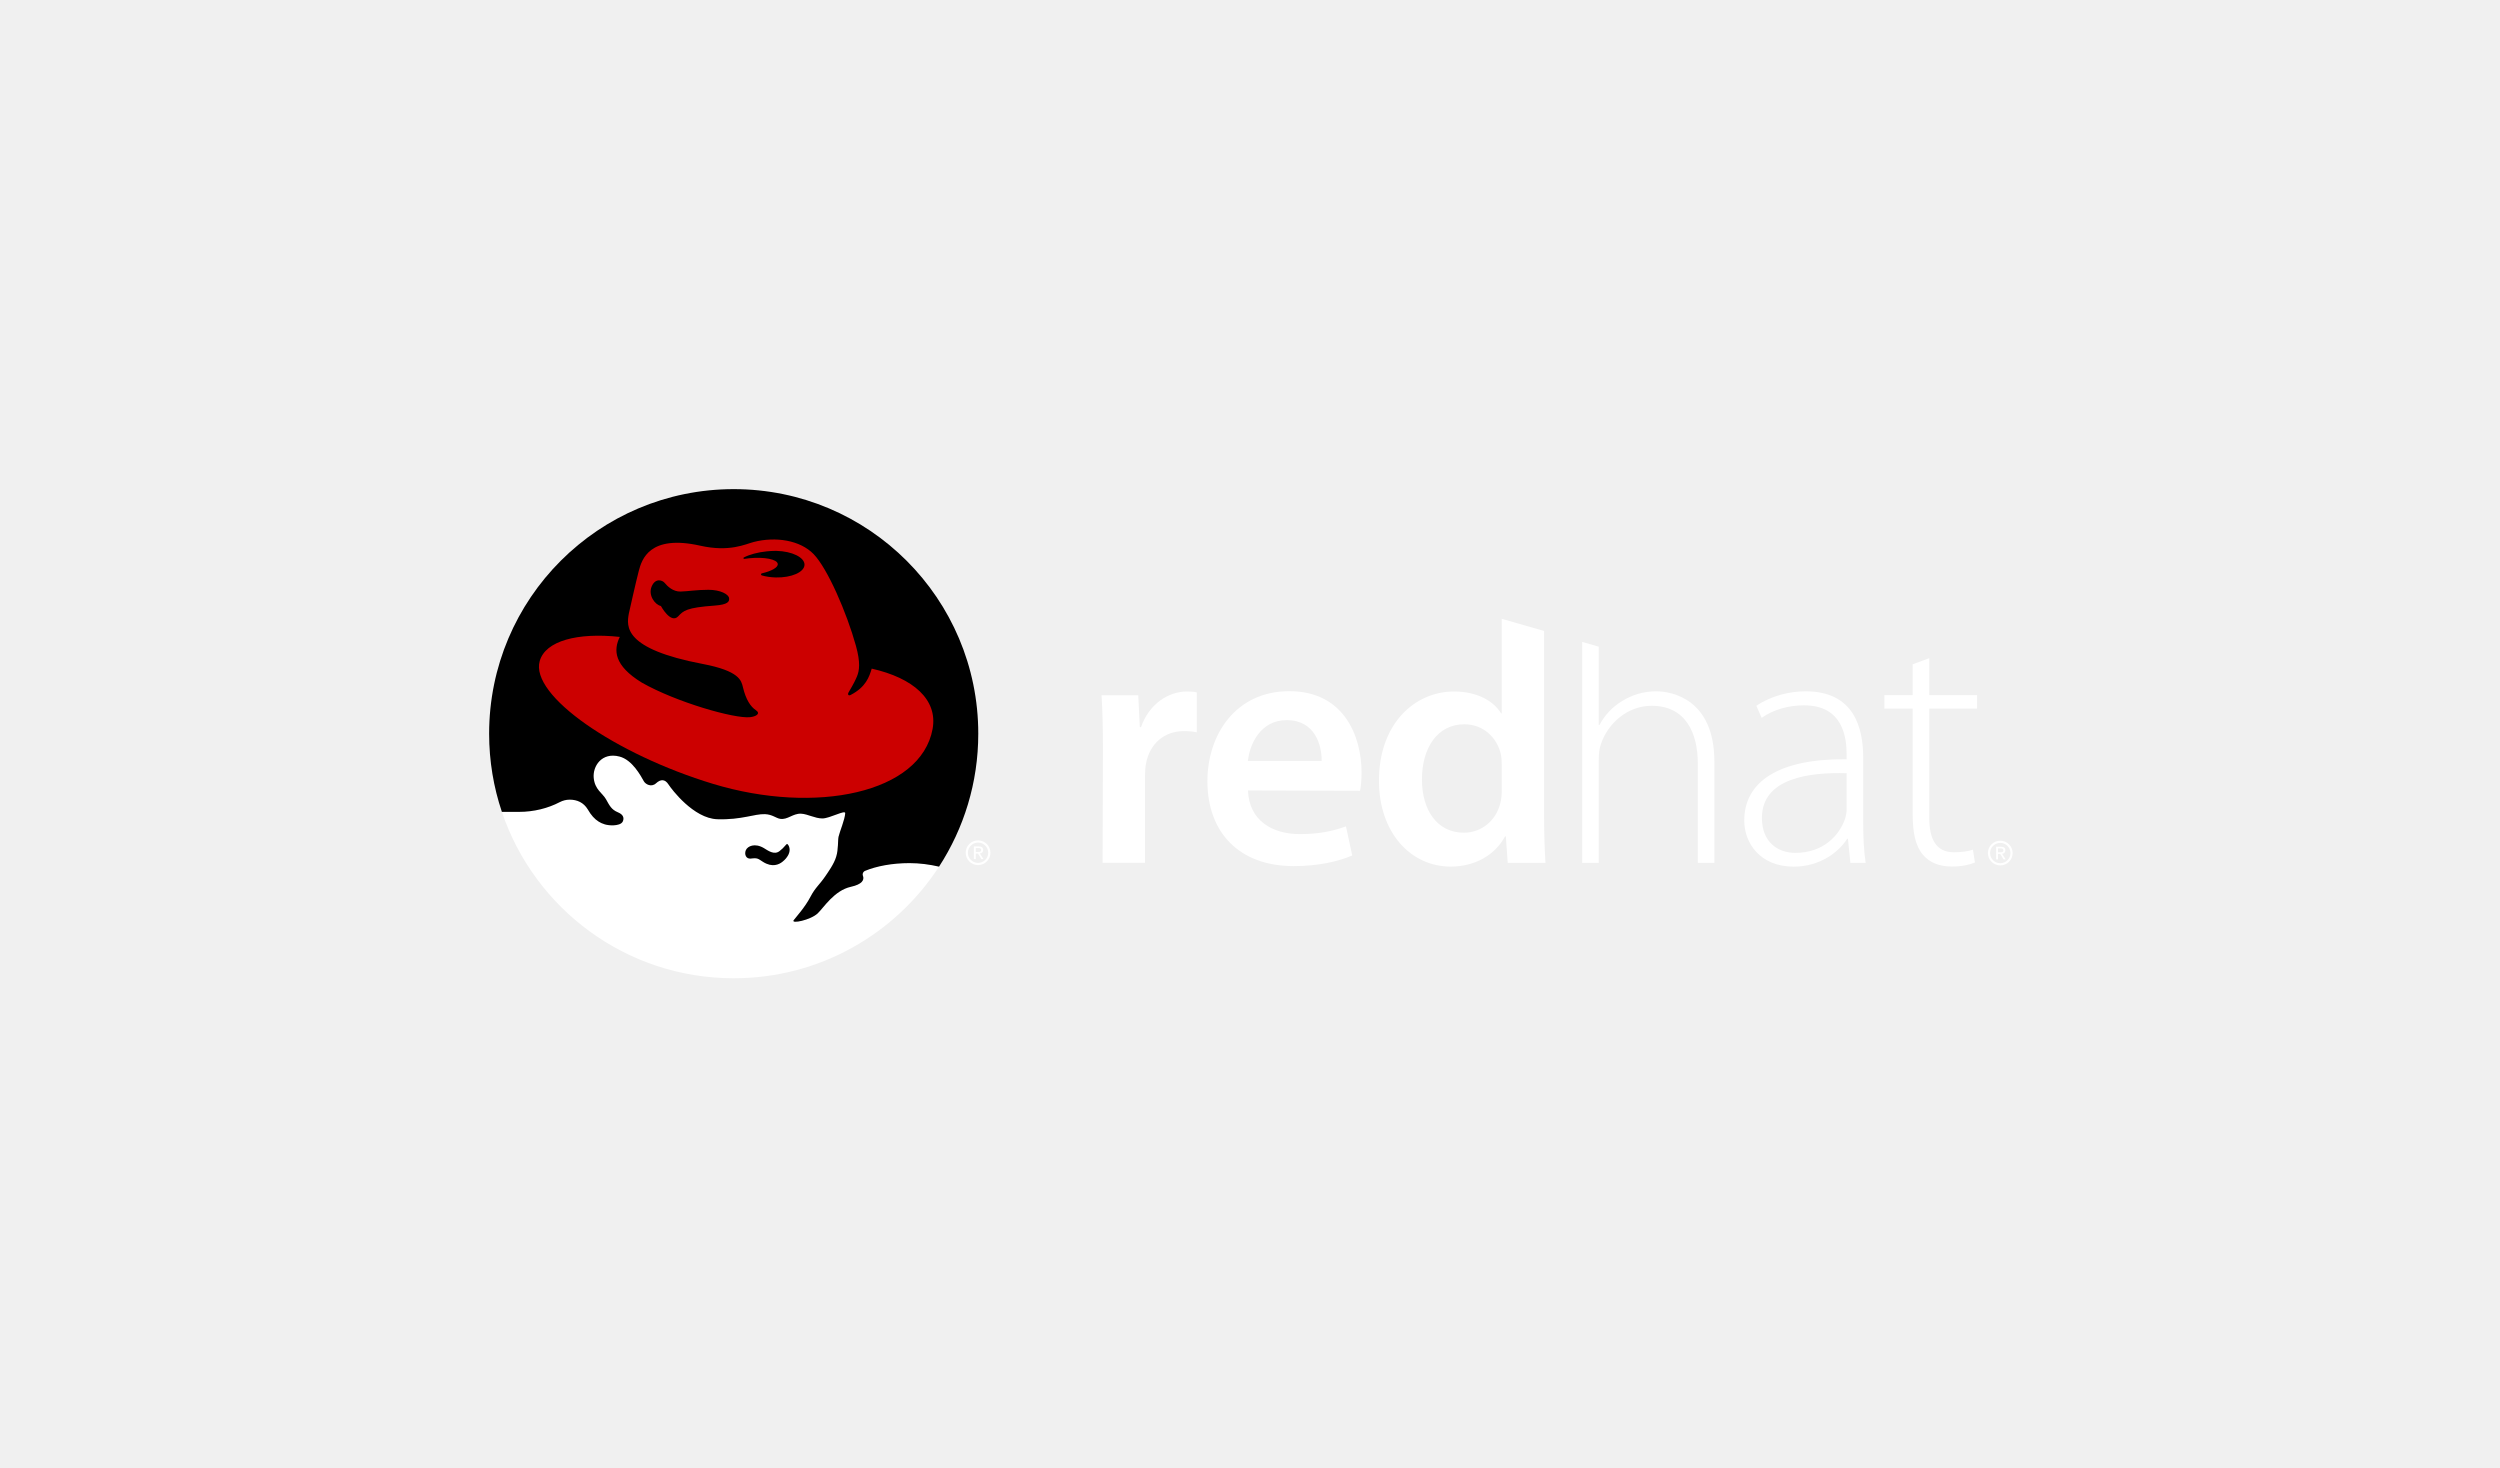
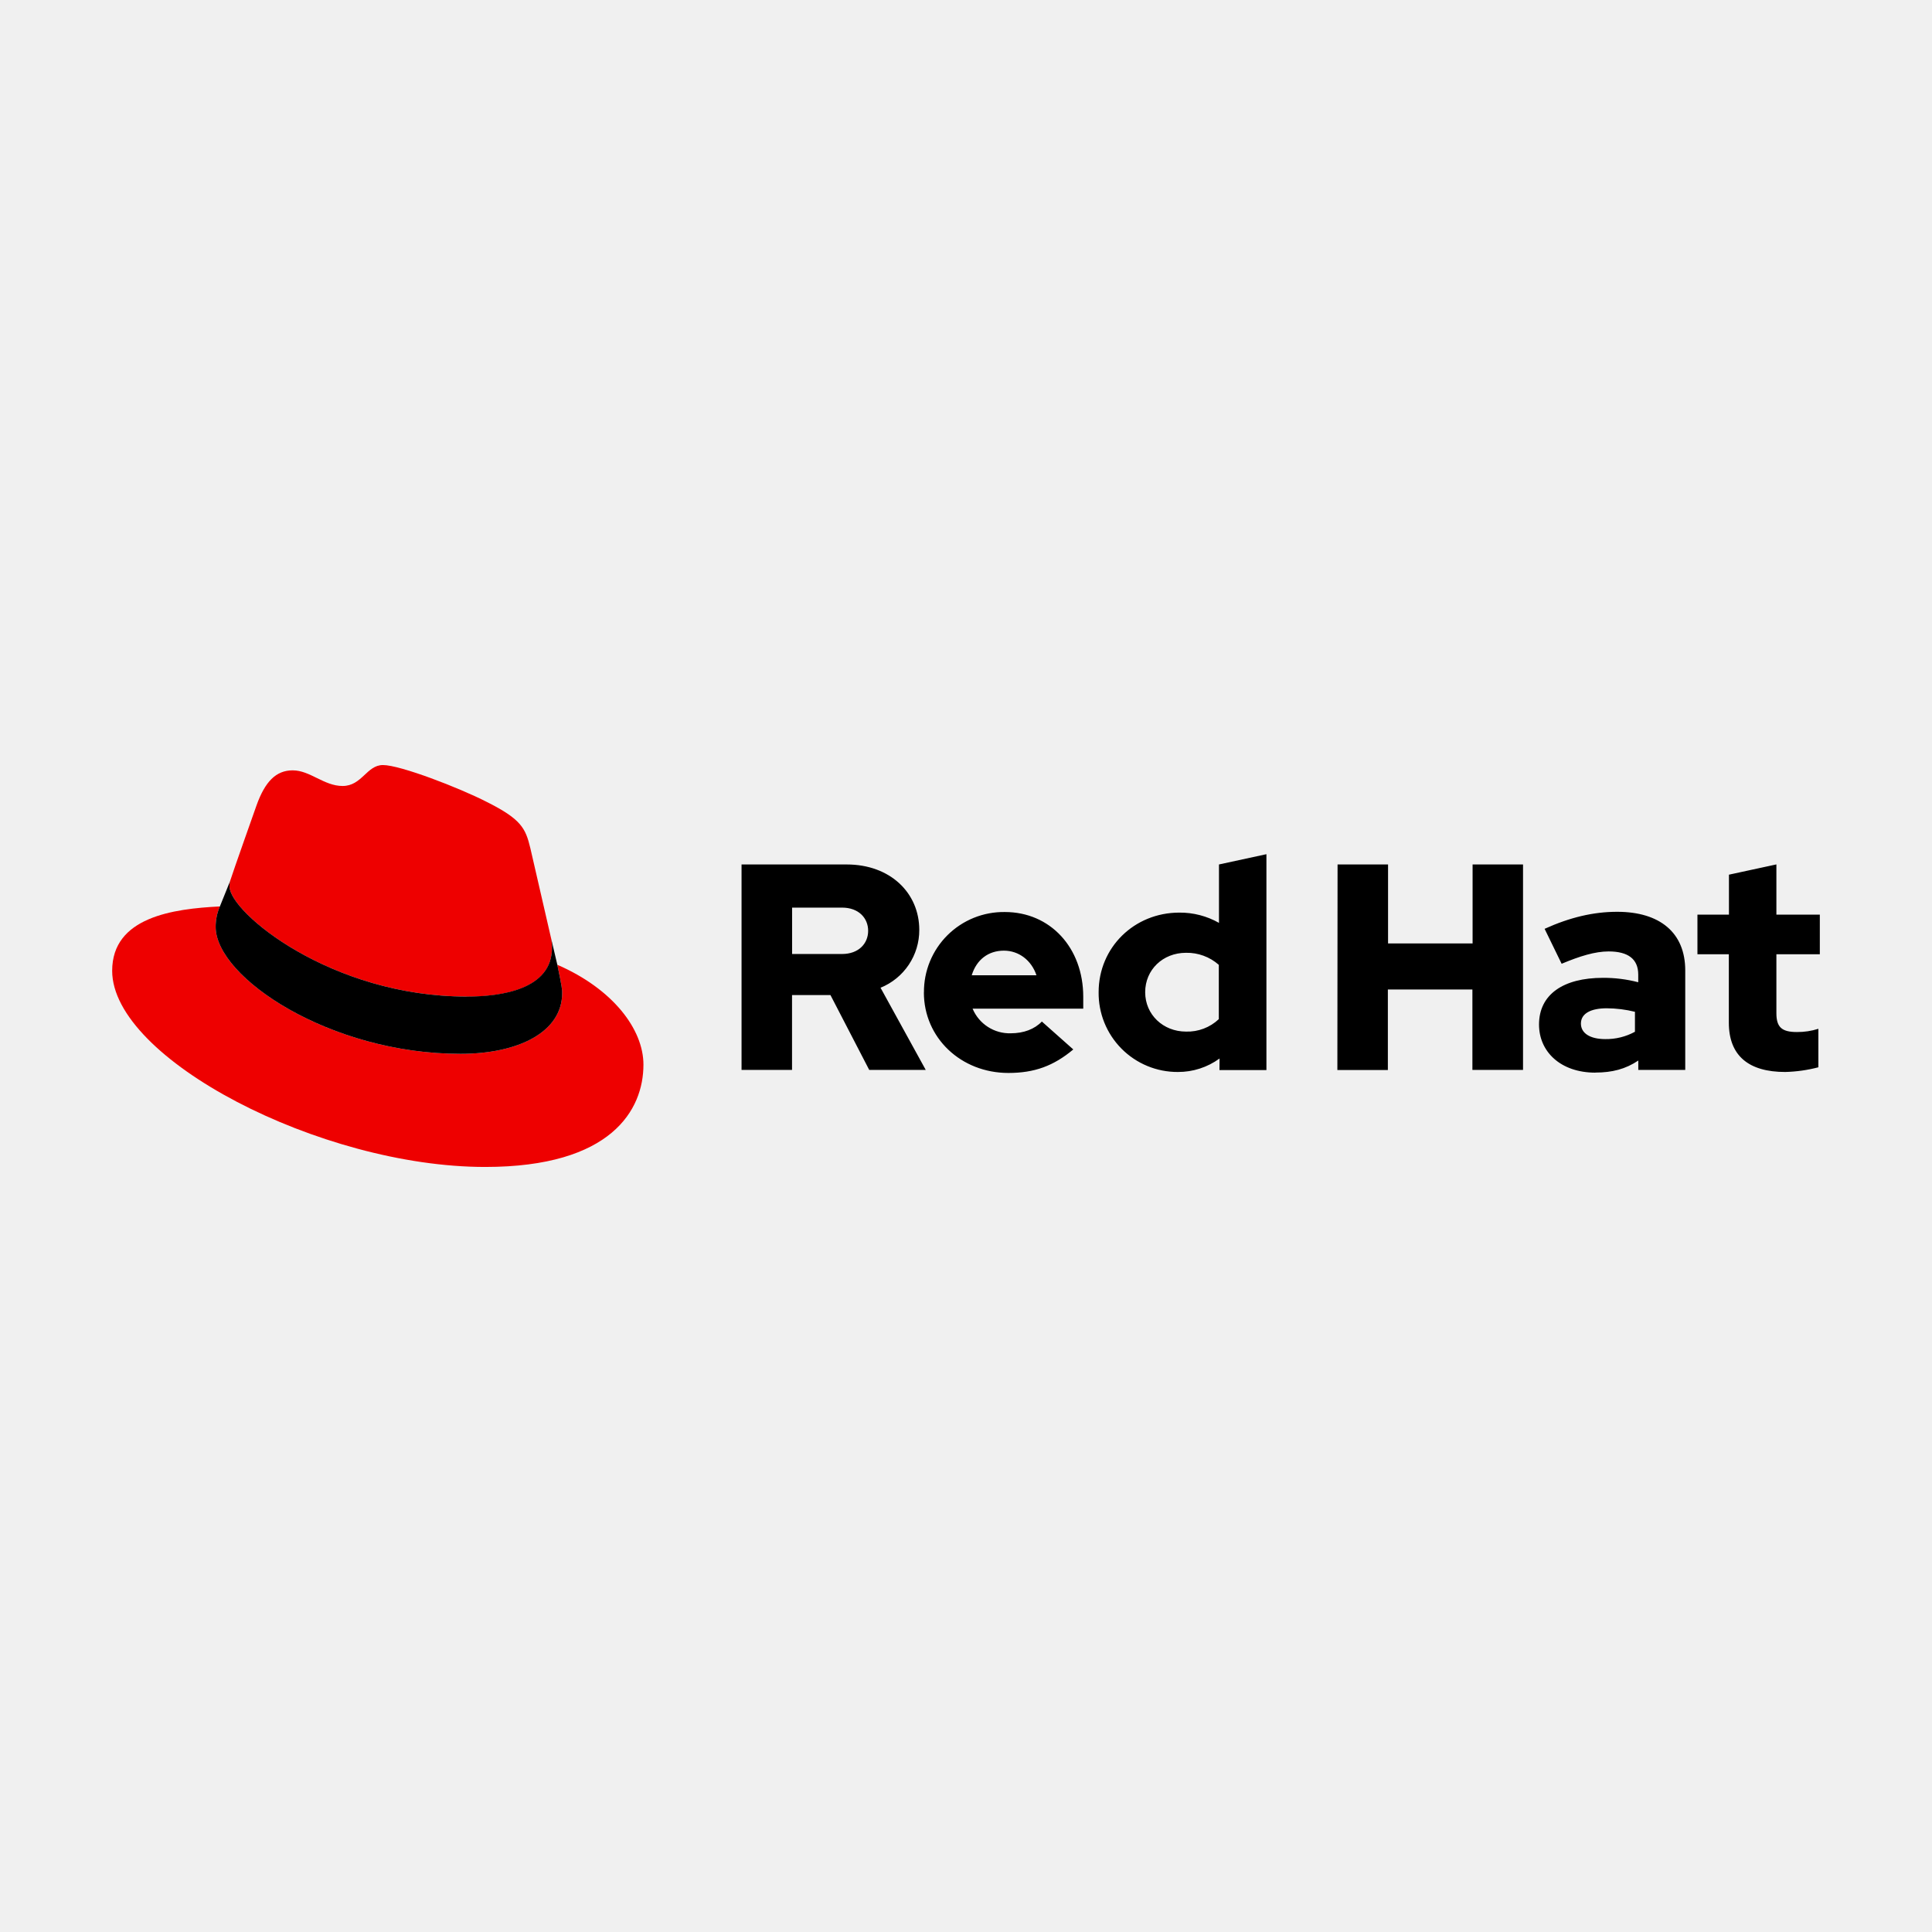
- <svg xmlns="http://www.w3.org/2000/svg" version="1.1" id="Layer_1" x="0px" y="0px" viewBox="0 0 184 108" enable-background="new 0 0 184 108" xml:space="preserve">
+ <svg xmlns="http://www.w3.org/2000/svg" version="1.1" id="Layer_1" x="0px" y="0px" width="3000px" height="3000px" viewBox="0 0 3000 3000" enable-background="new 0 0 3000 3000" xml:space="preserve">
  <g>
-     <g>
-       <path fill="#FFFFFF" d="M71.819,62.823h0.162l0.245,0.402h0.158l-0.265-0.41c0.138-0.016,0.242-0.089,0.242-0.254    c0-0.185-0.109-0.264-0.328-0.264h-0.354v0.928h0.14V62.823z M71.819,62.704v-0.288h0.192c0.098,0,0.203,0.022,0.203,0.137    c0,0.142-0.106,0.152-0.226,0.152H71.819z" />
-       <path fill="#FFFFFF" d="M72.895,62.762c0,0.501-0.408,0.909-0.91,0.909c-0.502,0-0.91-0.408-0.91-0.909    c0-0.502,0.408-0.91,0.91-0.91C72.488,61.852,72.895,62.26,72.895,62.762z M71.985,62.013c-0.414,0-0.749,0.335-0.749,0.75    c0,0.413,0.335,0.746,0.749,0.746c0.413,0,0.748-0.334,0.748-0.746C72.733,62.348,72.398,62.013,71.985,62.013z" />
-       <path fill="#FFFFFF" d="M66.938,63.524c-1.273,0-2.432,0.22-3.286,0.577c-0.094,0.047-0.161,0.145-0.161,0.257    c0,0.041,0.01,0.082,0.026,0.118c0.101,0.293-0.065,0.61-0.892,0.792c-1.226,0.269-2,1.535-2.443,1.955    c-0.52,0.494-1.989,0.797-1.768,0.503c0.173-0.23,0.834-0.948,1.236-1.724c0.36-0.694,0.68-0.891,1.121-1.553    c0.129-0.194,0.631-0.876,0.777-1.415c0.164-0.526,0.109-1.187,0.171-1.459c0.09-0.393,0.461-1.244,0.488-1.724    c0.016-0.272-1.135,0.388-1.681,0.388c-0.546,0-1.078-0.328-1.566-0.351c-0.604-0.028-0.992,0.466-1.539,0.38    c-0.312-0.05-0.575-0.325-1.12-0.345c-0.776-0.028-1.725,0.432-3.507,0.374c-1.753-0.057-3.372-2.216-3.593-2.559    c-0.259-0.402-0.575-0.402-0.92-0.086c-0.345,0.316-0.77,0.067-0.891-0.145c-0.23-0.402-0.845-1.577-1.797-1.824    c-1.317-0.341-1.983,0.729-1.897,1.58c0.088,0.864,0.646,1.107,0.905,1.566c0.258,0.46,0.391,0.756,0.878,0.959    c0.345,0.145,0.473,0.357,0.371,0.64c-0.09,0.247-0.449,0.303-0.685,0.315c-0.502,0.024-0.853-0.112-1.11-0.276    c-0.298-0.191-0.541-0.455-0.801-0.903c-0.301-0.495-0.776-0.71-1.328-0.71c-0.263,0-0.51,0.069-0.729,0.182    c-0.866,0.451-1.897,0.718-3.007,0.718l-1.252,0.001C39.34,66.874,46.071,72,54.001,72c6.334,0,11.903-3.271,15.112-8.216    C68.418,63.625,67.683,63.524,66.938,63.524z" />
-       <path d="M57.927,62.12c-0.016,0-0.031,0.007-0.042,0.018c-0.233,0.271-0.334,0.36-0.502,0.495    c-0.406,0.327-0.87-0.042-1.167-0.217c-0.661-0.388-1.193-0.143-1.322,0.157c-0.129,0.303,0.014,0.666,0.374,0.618    c0.504-0.065,0.526,0.013,0.891,0.244c0.679,0.43,1.174,0.196,1.427-0.007c0.211-0.168,0.328-0.311,0.438-0.516    c0.195-0.385,0.036-0.69-0.057-0.78C57.955,62.126,57.941,62.12,57.927,62.12z" />
-       <path d="M54.001,36C44.059,36,36,44.059,36,54c0,2.012,0.33,3.948,0.939,5.754h1.252c1.11,0,2.141-0.267,3.007-0.718    c0.219-0.112,0.466-0.182,0.729-0.182c0.553,0,1.027,0.215,1.328,0.71c0.26,0.449,0.503,0.713,0.801,0.902    c0.256,0.164,0.608,0.3,1.11,0.277c0.236-0.011,0.595-0.068,0.685-0.315c0.103-0.283-0.026-0.497-0.371-0.64    c-0.487-0.203-0.619-0.501-0.878-0.961c-0.259-0.459-0.818-0.702-0.905-1.566c-0.087-0.851,0.58-1.922,1.897-1.58    c0.952,0.246,1.567,1.422,1.797,1.825c0.121,0.212,0.546,0.46,0.891,0.145c0.344-0.317,0.661-0.317,0.92,0.086    c0.221,0.343,1.84,2.501,3.593,2.558c1.782,0.057,2.731-0.403,3.507-0.374c0.545,0.021,0.808,0.295,1.12,0.345    c0.547,0.086,0.935-0.408,1.539-0.379c0.488,0.024,1.02,0.35,1.566,0.35c0.546,0,1.697-0.659,1.681-0.387    c-0.028,0.48-0.398,1.332-0.488,1.724c-0.063,0.272-0.008,0.933-0.171,1.46c-0.146,0.539-0.648,1.221-0.777,1.416    c-0.441,0.661-0.761,0.859-1.121,1.552c-0.402,0.776-1.063,1.494-1.236,1.724c-0.221,0.294,1.248-0.009,1.768-0.503    c0.443-0.421,1.217-1.685,2.443-1.955c0.827-0.182,0.993-0.499,0.892-0.792c-0.015-0.034-0.026-0.076-0.026-0.117    c0-0.112,0.067-0.21,0.161-0.258c0.854-0.355,2.013-0.576,3.286-0.576c0.744,0,1.48,0.099,2.174,0.26    c1.827-2.818,2.888-6.177,2.888-9.785C72.001,44.059,63.942,36,54.001,36z" />
-       <path fill="#CC0000" d="M64.158,49.211c-0.178,0.598-0.431,1.363-1.556,1.94c-0.164,0.084-0.227-0.054-0.151-0.183    c0.425-0.723,0.501-0.904,0.625-1.19c0.173-0.417,0.264-1.011-0.08-2.249c-0.677-2.436-2.089-5.692-3.116-6.749    c-0.99-1.019-2.785-1.306-4.408-0.89c-0.598,0.153-1.767,0.761-3.934,0.273c-3.752-0.845-4.308,1.034-4.523,1.852    c-0.216,0.819-0.733,3.145-0.733,3.145c-0.172,0.948-0.398,2.595,5.428,3.705c2.714,0.517,2.852,1.218,2.972,1.723    c0.216,0.904,0.56,1.422,0.948,1.68c0.388,0.259,0,0.473-0.43,0.517c-1.156,0.12-5.428-1.105-7.955-2.541    c-2.068-1.264-2.102-2.401-1.629-3.367c-3.123-0.338-5.468,0.293-5.892,1.771c-0.729,2.537,5.579,6.872,12.762,9.047    c7.538,2.282,15.292,0.689,16.154-4.05C69.029,51.493,67.216,49.901,64.158,49.211z M52.6,44.571    c-2.079,0.15-2.295,0.375-2.684,0.79c-0.549,0.585-1.273-0.759-1.273-0.759c-0.434-0.091-0.96-0.791-0.677-1.445    c0.28-0.646,0.796-0.453,0.958-0.251c0.197,0.245,0.617,0.646,1.163,0.632c0.546-0.014,1.175-0.129,2.053-0.129    c0.89,0,1.488,0.332,1.522,0.618C53.692,44.27,53.59,44.499,52.6,44.571z M57.097,42.501c-0.373-0.009-0.724-0.063-1.026-0.15    c-0.036-0.009-0.061-0.04-0.061-0.076c0-0.036,0.026-0.067,0.062-0.076c0.72-0.167,1.206-0.439,1.171-0.696    c-0.045-0.341-0.987-0.527-2.103-0.415c-0.122,0.013-0.241,0.028-0.357,0.046c-0.003,0-0.006,0.001-0.009,0.001    c-0.032,0-0.058-0.025-0.058-0.055c0-0.022,0.013-0.041,0.033-0.05c0.403-0.213,1.004-0.382,1.693-0.452    c0.207-0.021,0.408-0.032,0.603-0.033c0.034,0,0.068,0,0.103,0c1.154,0.026,2.077,0.485,2.064,1.024    C59.198,42.111,58.252,42.527,57.097,42.501z" />
-     </g>
-     <g>
-       <path fill="#FFFFFF" d="M81.176,55.136c0-1.651-0.034-2.865-0.101-3.963h2.7l0.116,2.342h0.088    c0.607-1.736,2.045-2.621,3.376-2.621c0.305,0,0.482,0.011,0.731,0.067v2.937c-0.292-0.057-0.564-0.089-0.939-0.089    c-1.486,0-2.517,0.945-2.795,2.359c-0.053,0.275-0.081,0.605-0.081,0.941v6.395h-3.12L81.176,55.136z" />
-       <path fill="#FFFFFF" d="M91.851,58.178c0.082,2.235,1.812,3.212,3.809,3.212c1.434,0,2.46-0.225,3.403-0.571l0.461,2.145    c-1.055,0.448-2.52,0.782-4.309,0.782c-4.005,0-6.35-2.473-6.35-6.251c0-3.404,2.065-6.624,6.031-6.624    c4.01,0,5.315,3.298,5.315,5.998c0,0.579-0.052,1.045-0.111,1.332L91.851,58.178z M97.274,56.006    c0.014-1.143-0.483-3.005-2.571-3.005c-1.92,0-2.718,1.741-2.858,3.005H97.274z" />
-       <path fill="#FFFFFF" d="M137.132,60.573c0,0.976,0.039,1.986,0.18,2.932h-1.124l-0.179-1.769h-0.058    c-0.598,0.951-1.973,2.049-3.935,2.049c-2.483,0-3.639-1.746-3.639-3.392c0-2.849,2.515-4.565,7.535-4.512v-0.33    c0-1.221-0.237-3.656-3.157-3.637c-1.08,0-2.205,0.289-3.098,0.92l-0.389-0.888c1.127-0.764,2.505-1.066,3.621-1.066    c3.562,0,4.243,2.674,4.243,4.879V60.573z M135.912,56.908c-2.688-0.077-6.236,0.33-6.236,3.293c0,1.774,1.171,2.571,2.456,2.571    c2.057,0,3.226-1.273,3.652-2.475c0.089-0.263,0.128-0.528,0.128-0.739V56.908z" />
-       <path fill="#FFFFFF" d="M141.993,48.442v2.72h3.518v0.99h-3.518v8.022c0,1.569,0.487,2.553,1.813,2.553    c0.636,0,1.086-0.084,1.402-0.193l0.148,0.945c-0.399,0.167-0.958,0.297-1.703,0.297c-0.901,0-1.648-0.284-2.13-0.875    c-0.559-0.648-0.75-1.684-0.75-2.943v-7.805h-2.083v-0.99h2.083v-2.269L141.993,48.442z" />
-       <path fill="#FFFFFF" d="M147.053,62.848h0.162l0.245,0.402h0.158l-0.265-0.41c0.138-0.017,0.242-0.089,0.242-0.254    c0-0.185-0.11-0.264-0.328-0.264h-0.354v0.928h0.141V62.848z M147.053,62.728V62.44h0.191c0.097,0,0.203,0.022,0.203,0.136    c0,0.143-0.106,0.152-0.226,0.152H147.053z" />
-       <path fill="#FFFFFF" d="M148.13,62.786c0,0.501-0.408,0.909-0.91,0.909c-0.501,0-0.91-0.408-0.91-0.909    c0-0.502,0.409-0.91,0.91-0.91C147.722,61.876,148.13,62.284,148.13,62.786z M147.22,62.037c-0.415,0-0.749,0.335-0.749,0.749    c0,0.413,0.334,0.746,0.749,0.746c0.413,0,0.748-0.333,0.748-0.746C147.968,62.372,147.632,62.037,147.22,62.037z" />
-       <path fill="#FFFFFF" d="M110.529,52.5h-0.051c-0.552-0.911-1.768-1.606-3.456-1.606c-2.966,0-5.548,2.454-5.529,6.586    c0,3.791,2.332,6.302,5.277,6.302c1.78,0,3.267-0.848,4.004-2.23h0.055l0.14,1.953h2.778c-0.057-0.838-0.103-2.196-0.103-3.459    V46.44l-3.117-0.895V52.5z M110.529,58.158c0,0.327-0.023,0.631-0.094,0.91c-0.314,1.35-1.417,2.219-2.693,2.219    c-1.963,0-3.087-1.655-3.087-3.921c0-2.288,1.114-4.059,3.122-4.059c1.402,0,2.406,0.988,2.682,2.189    c0.053,0.253,0.07,0.564,0.07,0.814V58.158z" />
-       <path fill="#FFFFFF" d="M121.891,50.88c-0.939,0-1.78,0.271-2.487,0.707c-0.734,0.43-1.331,1.093-1.686,1.78h-0.049v-5.771    l-1.221-0.351v16.26h1.221v-7.548c0-0.501,0.038-0.849,0.166-1.216c0.527-1.535,1.974-2.795,3.723-2.795    c2.527,0,3.401,2.026,3.401,4.249v7.31h1.22V56.06C126.178,51.463,123.06,50.88,121.891,50.88z" />
-     </g>
+     <path fill="#EE0000" d="M865.433,1498.137c7.5,35.494,7.5,39.219,7.5,43.902c0,60.672-68.217,94.346-157.883,94.346   c-202.652,0.133-380.169-118.617-380.169-197.103c-0.011-11.041,2.171-21.631,6.546-31.767   c-72.896,3.64-167.244,16.642-167.244,99.94c0,136.428,323.263,304.584,579.221,304.584c196.238,0,245.73-88.76,245.73-158.84   c0-55.123-47.672-117.705-133.613-155.063 M724.452,1547.629c54.218,0,132.661-11.182,132.661-75.67   c0.162-4.996-0.286-9.937-1.345-14.822l-32.286-140.243c-7.454-30.857-13.998-44.856-68.171-71.943   c-42.039-21.496-133.615-56.989-160.701-56.989c-25.223,0-32.546,32.503-62.625,32.503c-28.948,0-50.444-24.269-77.532-24.269   c-26.004,0-42.948,17.725-56.038,54.173c0,0-36.447,102.801-41.127,117.708c-0.749,2.754-1.066,5.556-0.954,8.407   c0,39.958,157.32,170.969,368.118,170.969" />
+     <path d="M865.433,1498.137c7.5,35.494,7.5,39.219,7.5,43.902c0,60.672-68.217,94.346-157.883,94.346   c-202.652,0.133-380.169-118.617-380.169-197.103c-0.011-11.041,2.171-21.631,6.546-31.767l15.861-39.265   c-0.731,2.696-1.048,5.442-0.954,8.234c0,39.958,157.32,170.969,368.118,170.969c54.218,0,132.661-11.178,132.661-75.667   c0.162-4.996-0.286-9.937-1.345-14.822L865.433,1498.137z" />
+     <path d="M1151.47,1661.393h78.399v-116.234h59.678l60.198,116.234h87.76l-70.21-127.635c4.438-1.801,8.716-3.922,12.836-6.365   c4.118-2.441,8.036-5.172,11.75-8.197c3.713-3.021,7.182-6.305,10.406-9.846s6.169-7.301,8.835-11.278   c2.666-3.978,5.021-8.133,7.068-12.462c2.046-4.331,3.763-8.787,5.146-13.371c1.383-4.585,2.42-9.246,3.109-13.986   c0.689-4.738,1.025-9.502,1.006-14.291c0-57.424-45.118-101.628-112.681-101.628H1151.47V1661.393z M1307.488,1409.335   c26.004,0,40.565,16.382,40.565,36.014s-14.562,36.014-40.565,36.014h-77.531v-72.028H1307.488z M1434.601,1541.172   c0,70.207,57.424,124.902,131.23,124.902c40.565,0,70.208-10.967,100.761-36.494l-48.796-43.338   c-11.399,11.877-28.259,18.248-48.282,18.248c-3.131,0.086-6.248-0.061-9.356-0.439c-3.108-0.385-6.17-0.996-9.184-1.84   c-3.017-0.842-5.952-1.904-8.809-3.189c-2.854-1.287-5.597-2.777-8.227-4.473c-2.631-1.701-5.121-3.584-7.468-5.658   c-2.345-2.072-4.522-4.311-6.533-6.711c-2.012-2.4-3.829-4.941-5.456-7.613c-1.63-2.676-3.044-5.457-4.255-8.348h171.838v-18.332   c0-76.578-51.487-131.705-121.695-131.705c-4.117-0.061-8.222,0.08-12.325,0.429c-4.101,0.348-8.177,0.898-12.224,1.652   s-8.044,1.707-11.996,2.86c-3.95,1.154-7.834,2.5-11.654,4.04c-3.813,1.541-7.548,3.268-11.19,5.179   c-3.647,1.912-7.188,4.001-10.624,6.268c-3.438,2.264-6.751,4.694-9.947,7.292c-3.193,2.595-6.25,5.344-9.172,8.247   c-2.919,2.9-5.688,5.939-8.306,9.115c-2.615,3.178-5.069,6.478-7.356,9.899c-2.289,3.422-4.4,6.948-6.337,10.582   c-1.936,3.632-3.687,7.351-5.253,11.159c-1.564,3.807-2.937,7.681-4.115,11.626c-1.179,3.943-2.158,7.936-2.938,11.979   c-0.782,4.039-1.357,8.109-1.733,12.209c-0.375,4.1-0.543,8.207-0.509,12.322 M1558.852,1476.164   c23.229,0,42.818,15.038,50.578,38.266h-100.545C1516.165,1490.464,1534.408,1476.164,1558.852,1476.164 M1893.557,1661.564h72.939   v-335.18l-73.676,15.95v90.708c-9.376-5.317-19.282-9.328-29.719-12.032c-10.436-2.705-21.041-4.011-31.823-3.918   c-70.164,0-125.332,54.217-125.332,123.515c-0.054,4.057,0.098,8.104,0.449,12.143c0.354,4.041,0.906,8.051,1.656,12.037   c0.751,3.984,1.696,7.924,2.837,11.814c1.144,3.891,2.474,7.717,3.997,11.475c1.521,3.76,3.227,7.434,5.11,11.023   c1.89,3.588,3.949,7.076,6.184,10.463c2.234,3.383,4.629,6.648,7.188,9.795c2.56,3.148,5.267,6.16,8.123,9.035   c2.857,2.881,5.849,5.607,8.979,8.186c3.128,2.584,6.379,5,9.748,7.26c3.368,2.256,6.84,4.342,10.418,6.254   c3.573,1.912,7.237,3.641,10.983,5.191c3.749,1.547,7.564,2.906,11.45,4.076c3.88,1.168,7.812,2.143,11.792,2.92   c3.98,0.779,7.987,1.359,12.025,1.738c4.037,0.381,8.083,0.561,12.139,0.541c11.626,0.055,22.97-1.709,34.029-5.285   c11.062-3.58,21.285-8.793,30.675-15.65L1893.557,1661.564z M1778.233,1540.607c0-34.67,27.346-61.106,63.36-61.106   c9.37-0.189,18.452,1.33,27.247,4.561c8.798,3.232,16.703,7.951,23.722,14.161v84.292c-3.401,3.213-7.082,6.061-11.047,8.545   c-3.964,2.484-8.133,4.555-12.507,6.215c-4.375,1.656-8.867,2.869-13.479,3.641c-4.615,0.77-9.262,1.08-13.936,0.928   c-35.536,0-63.36-26.436-63.36-61.061 M2076.664,1661.521h78.399V1536.49h131.273v124.902h78.616v-319.059h-78.314v122.604   h-131.271v-122.604h-78.401L2076.664,1661.521z M2477.375,1665.467c26.002,0,46.979-5.463,66.566-18.68v14.605h72.896v-154.547   c0-58.765-39.61-91.009-105.702-91.009c-36.926,0-73.415,8.667-112.68,26.437l26.436,54.26   c28.255-11.876,52.004-19.155,72.939-19.155c30.334,0,46.027,11.83,46.027,36.013v11.832c-17.938-4.643-36.168-6.926-54.696-6.848   c-62.018,0-99.376,26.004-99.376,72.506c0,42.387,33.717,74.715,87.499,74.715 M2454.836,1589.363   c0-15.949,15.992-23.705,40.135-23.705c14.805,0.086,29.395,1.902,43.771,5.461v30.988c-7.059,3.854-14.492,6.746-22.299,8.678   c-7.806,1.93-15.73,2.836-23.771,2.717C2469.01,1613.502,2454.836,1604.402,2454.836,1589.363 M2684.533,1587.979   c0,51.527,30.986,76.58,87.499,76.58c17.46-0.439,34.636-2.865,51.53-7.283v-59.764c-10.828,3.43-21.923,5.107-33.283,5.027   c-23.273,0-31.899-7.281-31.899-29.168v-91.574h67.438v-61.541h-67.438v-78.01l-73.675,15.949v62.062h-48.93v61.541h48.758   V1587.979z" />
  </g>
</svg>
